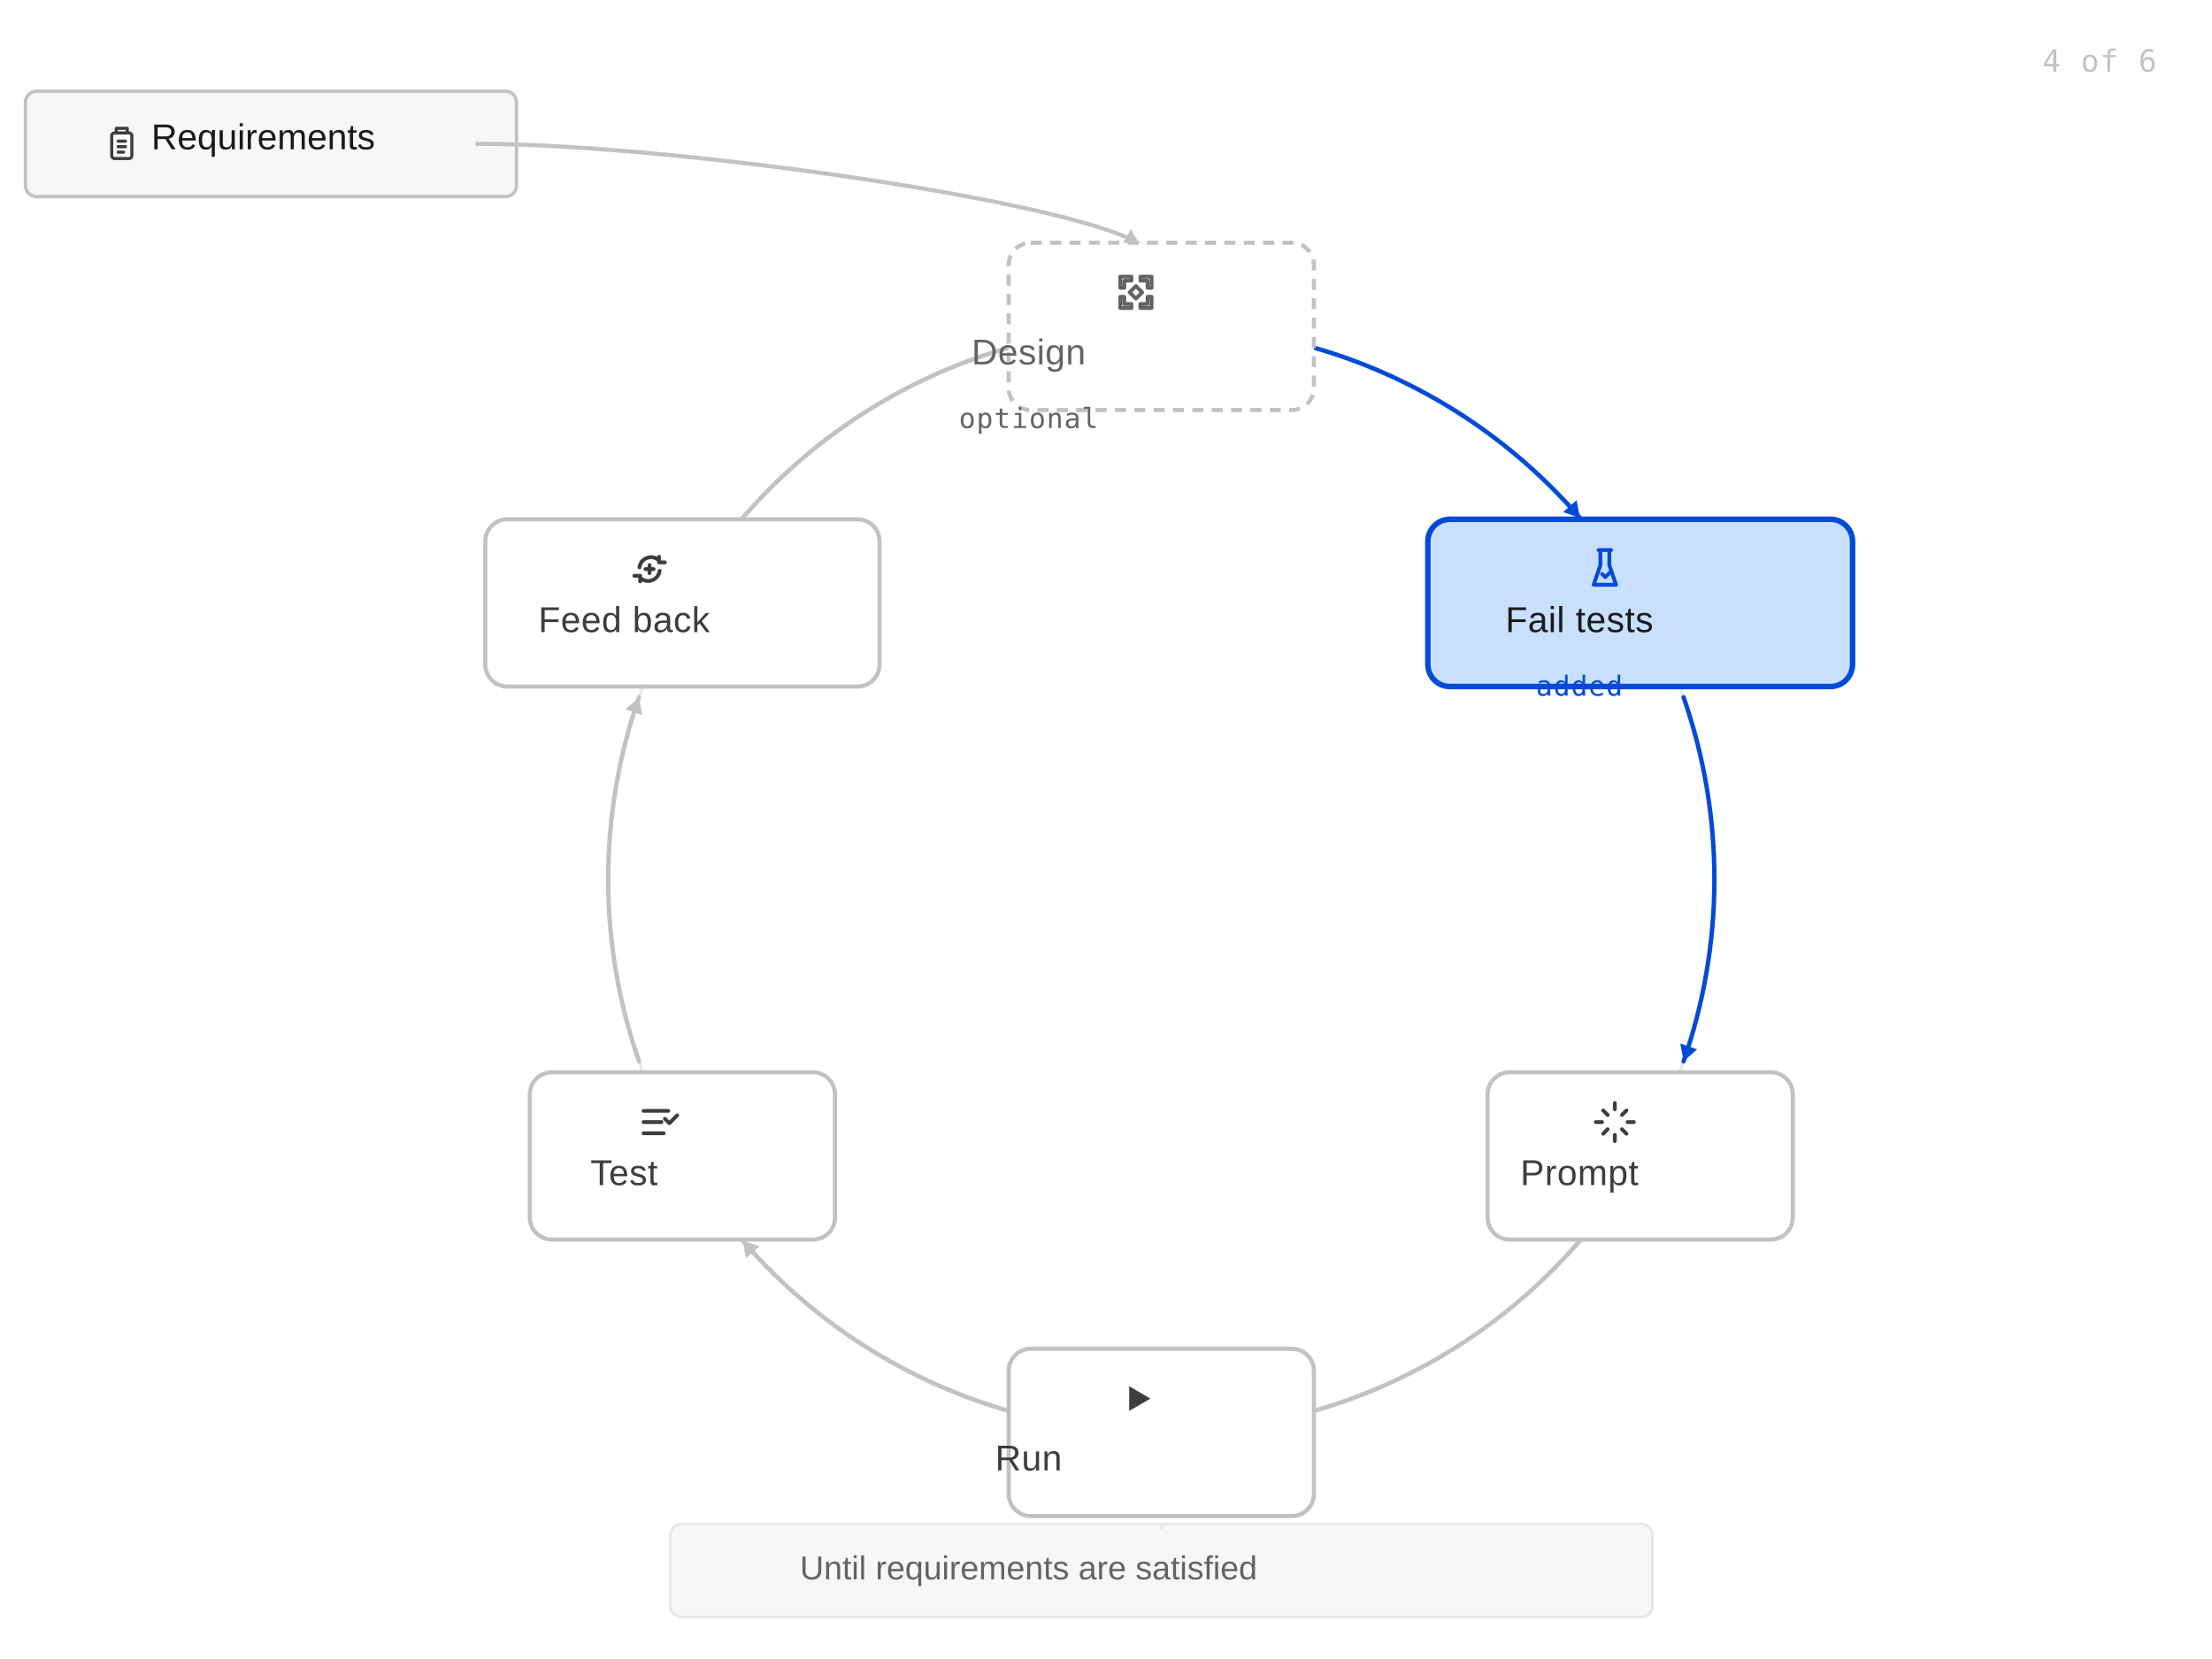
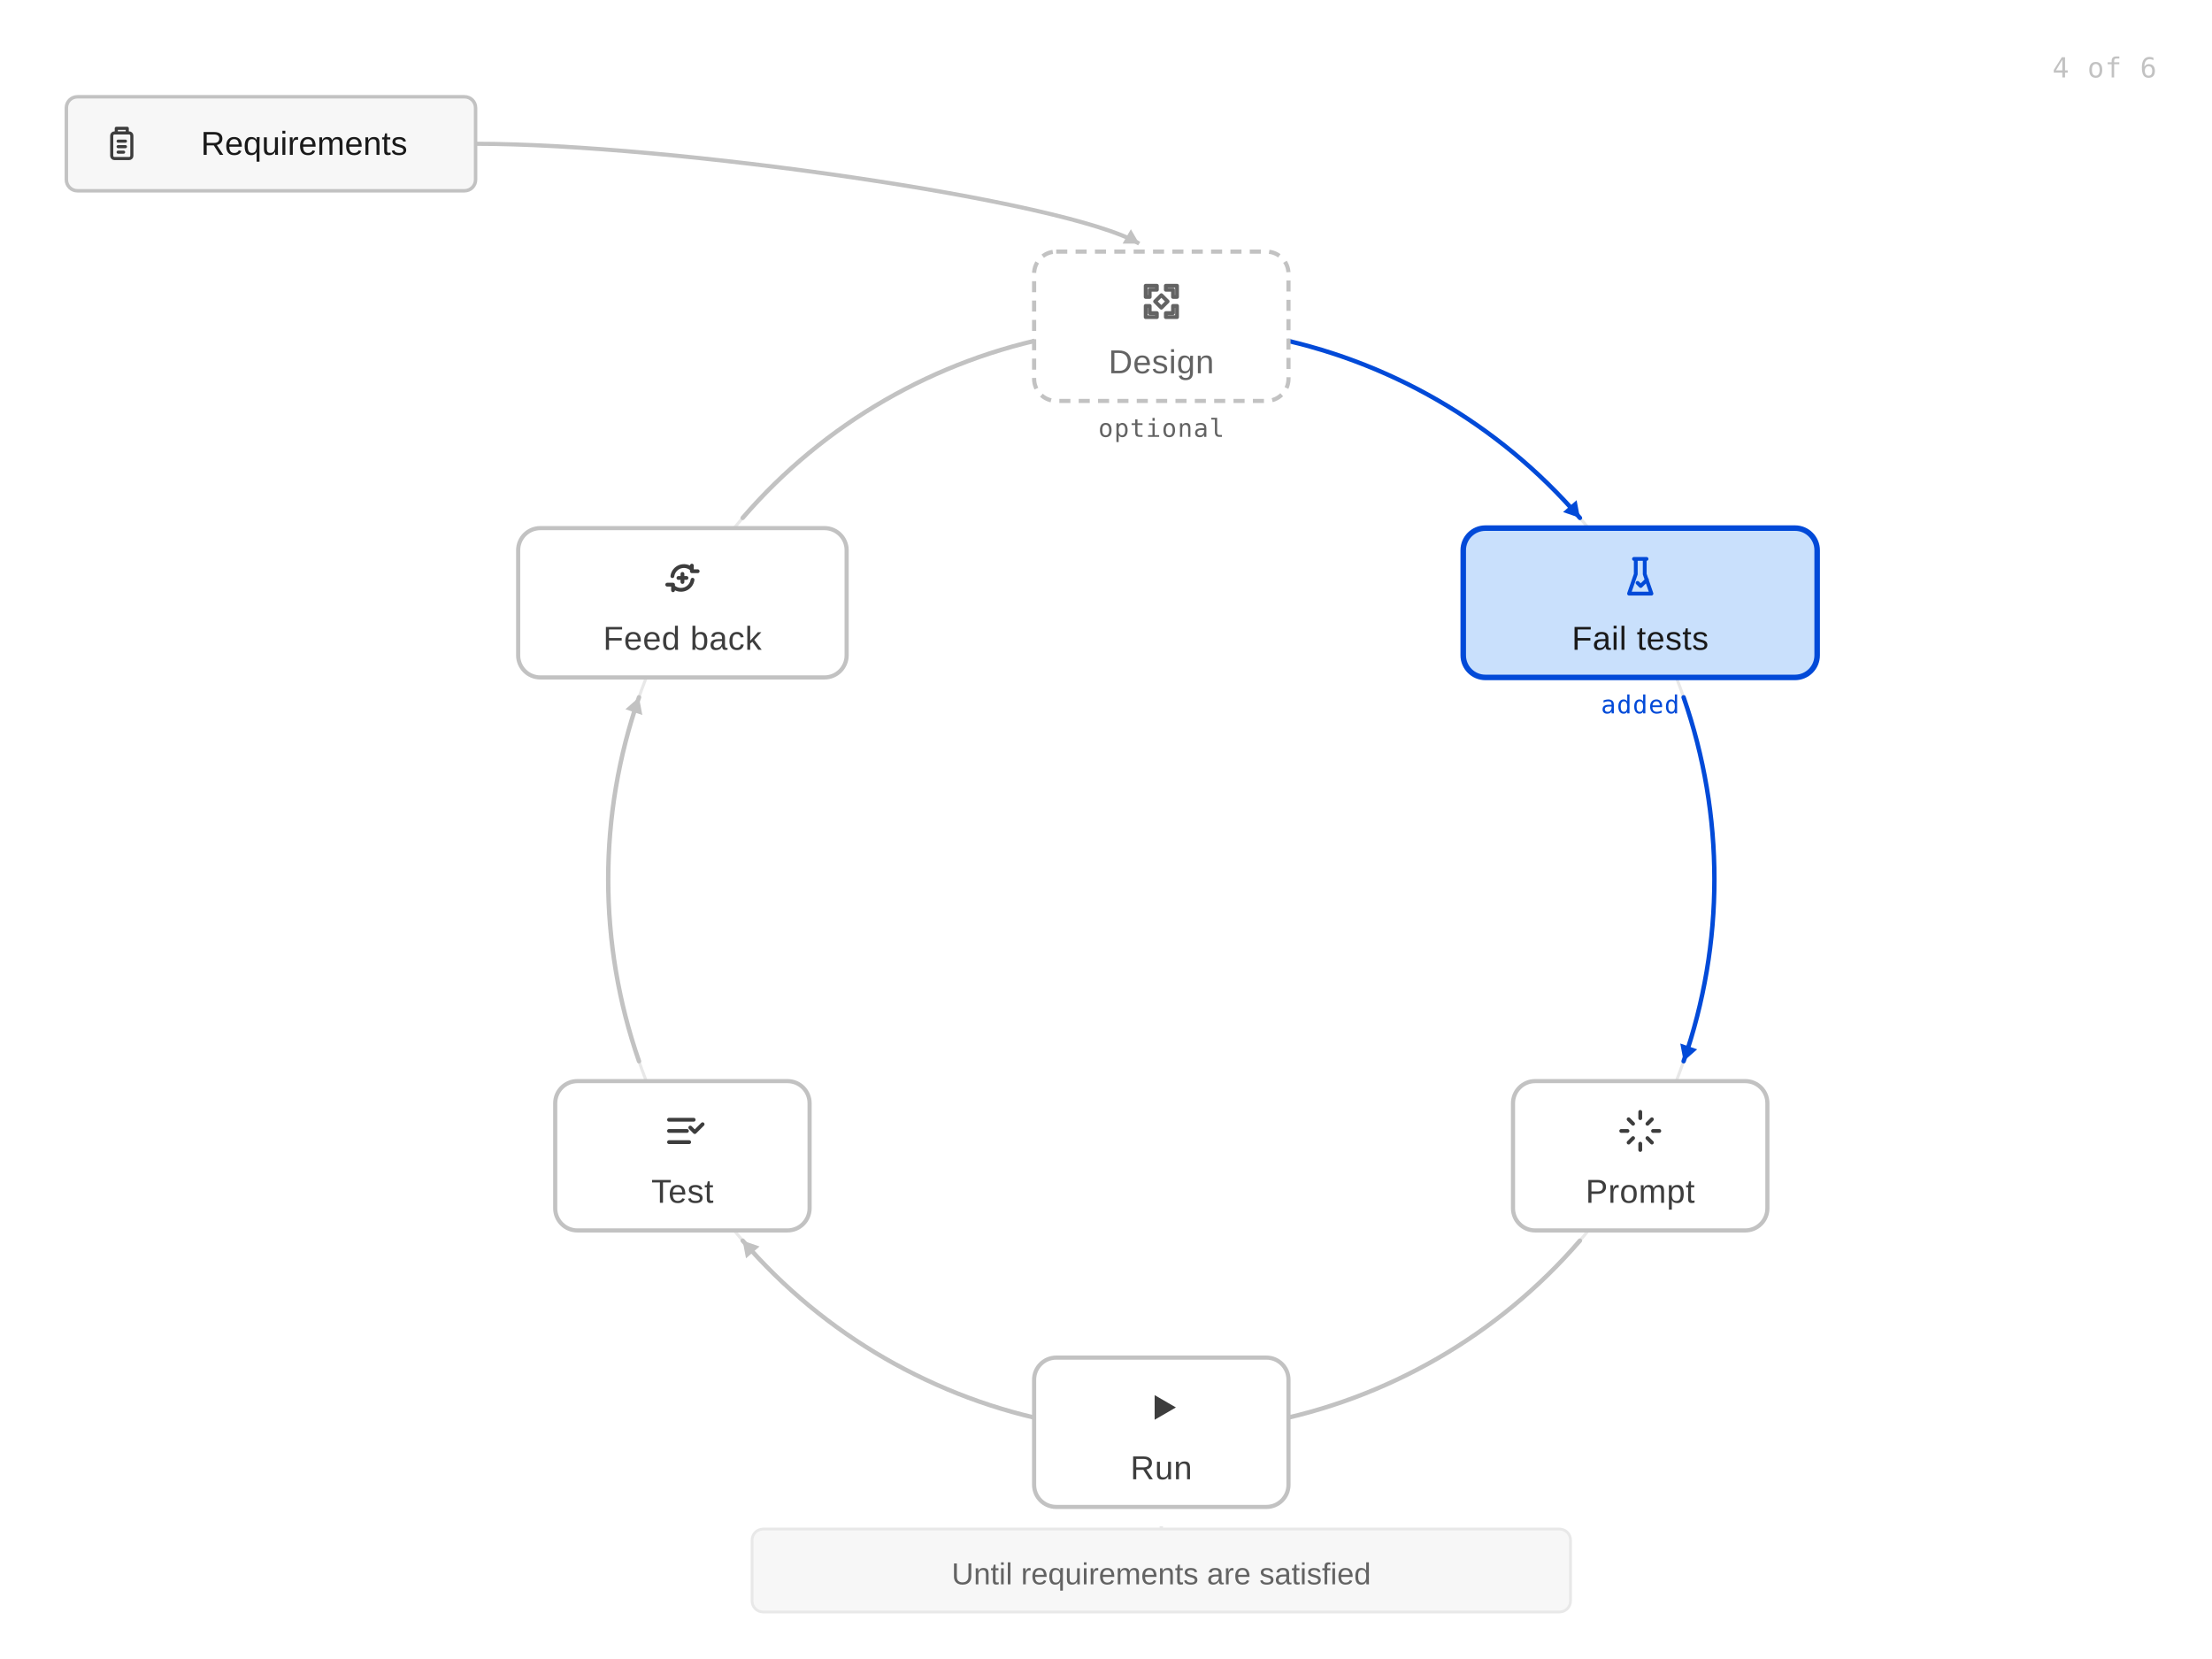
<svg xmlns="http://www.w3.org/2000/svg" viewBox="0 0 800 600" width="800" height="600" role="img" aria-label="Test Driven Feedback Loop">
  <rect width="800" height="600" fill="#ffffff" />
  <circle cx="420" cy="318" r="200" fill="none" stroke="#e8e8e8" stroke-width="1.1" />
  <path d="M457.5 121.5 A200 200 0 0 1 571.4 187.3" fill="none" stroke="#024ad8" stroke-width="1.6" stroke-linecap="round" />
  <path d="M571.4 187.3 L565.3 185.2 L570.2 180.9 Z" fill="#024ad8" />
  <path d="M608.9 252.2 A200 200 0 0 1 608.9 383.8" fill="none" stroke="#024ad8" stroke-width="1.6" stroke-linecap="round" />
  <path d="M608.9 383.8 L607.7 377.4 L613.8 379.5 Z" fill="#024ad8" />
  <path d="M571.4 448.7 A200 200 0 0 1 457.5 514.5" fill="none" stroke="#c2c2c2" stroke-width="1.6" stroke-linecap="round" />
  <path d="M457.5 514.5 L462.4 510.2 L463.6 516.6 Z" fill="#c2c2c2" />
  <path d="M382.5 514.5 A200 200 0 0 1 268.6 448.7" fill="none" stroke="#c2c2c2" stroke-width="1.6" stroke-linecap="round" />
  <path d="M268.6 448.7 L274.7 450.8 L269.8 455.1 Z" fill="#c2c2c2" />
  <path d="M231.1 383.8 A200 200 0 0 1 231.1 252.2" fill="none" stroke="#c2c2c2" stroke-width="1.6" stroke-linecap="round" />
  <path d="M231.1 252.2 L232.3 258.6 L226.2 256.5 Z" fill="#c2c2c2" />
  <path d="M268.6 187.3 A200 200 0 0 1 382.5 121.5" fill="none" stroke="#c2c2c2" stroke-width="1.6" stroke-linecap="round" />
  <path d="M382.5 121.5 L377.6 125.8 L376.4 119.4 Z" fill="#c2c2c2" />
-   <rect x="9.2" y="33.0" width="177.6" height="38.1" rx="4" ry="4" fill="#f7f7f7" stroke="#c2c2c2" stroke-width="1.25" />
+   <rect x="24" y="35" width="148" height="34" rx="4" ry="4" fill="#f7f7f7" stroke="#c2c2c2" stroke-width="1.25" />
  <g transform="translate(36.1 44.1) scale(0.662)" fill="none" stroke="#3d3d3d" stroke-width="1.7" stroke-linecap="round" stroke-linejoin="round">
    <path d="M9 3.5h6v2.5H9zM8 6h8a1.5 1.5 0 0 1 1.5 1.5v11A1.5 1.5 0 0 1 16 20H8a1.5 1.5 0 0 1-1.5-1.5v-11A1.5 1.5 0 0 1 8 6zM10 10.5h4M10 13.5h4M10 16.5h3" />
  </g>
-   <text x="95.2" y="54.0" text-anchor="middle" font-family="IBM Plex Sans, Helvetica Neue, Arial, sans-serif" font-size="13" font-weight="500" fill="#1a1a1a">Requirements</text>
+   <text x="110" y="56" text-anchor="middle" font-family="IBM Plex Sans, Helvetica Neue, Arial, sans-serif" font-size="12" font-weight="500" fill="#1a1a1a">Requirements</text>
  <path d="M172 52 C242 52, 385.5 72.4, 412.0 88.1" fill="none" stroke="#c2c2c2" stroke-width="1.5" />
  <path d="M412.0 88.1 L406.0 88.1 L409.0 82.9 Z" fill="#c2c2c2" />
-   <rect x="242.4" y="551.2" width="355.2" height="33.6" rx="4" fill="#f7f7f7" stroke="#e8e8e8" stroke-width="1" />
-   <text x="372.0" y="571.2" text-anchor="middle" font-family="IBM Plex Sans, Helvetica Neue, Arial, sans-serif" font-size="12" fill="#636363">Until requirements are satisfied</text>
+   <rect x="272" y="553" width="296" height="30" rx="4" fill="#f7f7f7" stroke="#e8e8e8" stroke-width="1" />
+   <text x="420" y="573" text-anchor="middle" font-family="IBM Plex Sans, Helvetica Neue, Arial, sans-serif" font-size="11" fill="#636363">Until requirements are satisfied</text>
  <path d="M420.0 552.0 L420 553" fill="none" stroke="#e8e8e8" stroke-width="1.2" stroke-dasharray="3 3" />
-   <rect x="364.8" y="87.8" width="110.4" height="60.5" rx="8" ry="8" fill="#ffffff" stroke="#c2c2c2" stroke-width="1.5" stroke-dasharray="4 3" />
-   <g transform="translate(401.1 96.0) scale(0.810)" fill="none" stroke="#636363" stroke-width="1.7" stroke-linecap="round" stroke-linejoin="round">
+   <rect x="374.0" y="91.0" width="92" height="54" rx="8" ry="8" fill="#ffffff" stroke="#c2c2c2" stroke-width="1.5" stroke-dasharray="4 3" />
+   <g transform="translate(410.3 99.3) scale(0.810)" fill="none" stroke="#636363" stroke-width="1.7" stroke-linecap="round" stroke-linejoin="round">
    <path d="M5 5h5v1.8H6.8V10H5V5zM14 5h5v5h-1.8V6.8H14V5zM5 14h1.8v3.2H10V19H5v-5zM17.2 14H19v5h-5v-1.8h3.2V14zM9.2 12l2.8-2.8L14.8 12 12 14.8z" />
  </g>
-   <text x="372.0" y="131.8" text-anchor="middle" font-family="IBM Plex Sans, Helvetica Neue, Arial, sans-serif" font-size="13" font-weight="500" letter-spacing="0.16" fill="#636363">Design</text>
-   <text x="372.0" y="154.8" text-anchor="middle" font-family="IBM Plex Mono, ui-monospace, Menlo, monospace" font-size="10" letter-spacing="0.32" fill="#636363">optional</text>
-   <rect x="516.4" y="187.8" width="153.6" height="60.5" rx="8" ry="8" fill="#c9e0fc" stroke="#024ad8" stroke-width="2.0" />
-   <g transform="translate(570.7 196.1) scale(0.810)" fill="none" stroke="#024ad8" stroke-width="1.7" stroke-linecap="round" stroke-linejoin="round">
+   <text x="420.0" y="135.0" text-anchor="middle" font-family="IBM Plex Sans, Helvetica Neue, Arial, sans-serif" font-size="12" font-weight="500" letter-spacing="0.16" fill="#636363">Design</text>
+   <text x="420.0" y="158.0" text-anchor="middle" font-family="IBM Plex Mono, ui-monospace, Menlo, monospace" font-size="9" letter-spacing="0.32" fill="#636363">optional</text>
+   <rect x="529.2" y="191.0" width="128.0" height="54" rx="8" ry="8" fill="#c9e0fc" stroke="#024ad8" stroke-width="2.0" />
+   <g transform="translate(583.5 199.3) scale(0.810)" fill="none" stroke="#024ad8" stroke-width="1.7" stroke-linecap="round" stroke-linejoin="round">
    <path d="M10 3.5v6.8L7 19h10l-3-8.7V3.5zM9.2 3.5h5.6M10.8 14.2l1.4 1.4 2.8-2.8" />
  </g>
-   <text x="571.2" y="228.6" text-anchor="middle" font-family="IBM Plex Sans, Helvetica Neue, Arial, sans-serif" font-size="13" font-weight="500" letter-spacing="0.16" fill="#1a1a1a">Fail tests</text>
-   <text x="571.2" y="251.6" text-anchor="middle" font-family="IBM Plex Mono, ui-monospace, Menlo, monospace" font-size="10" letter-spacing="0.32" fill="#024ad8">added</text>
-   <rect x="538.0" y="387.8" width="110.4" height="60.5" rx="8" ry="8" fill="#ffffff" stroke="#c2c2c2" stroke-width="1.5" />
-   <g transform="translate(574.3 396.1) scale(0.810)" fill="none" stroke="#3d3d3d" stroke-width="1.7" stroke-linecap="round" stroke-linejoin="round">
+   <text x="593.2" y="235.0" text-anchor="middle" font-family="IBM Plex Sans, Helvetica Neue, Arial, sans-serif" font-size="12" font-weight="500" letter-spacing="0.16" fill="#1a1a1a">Fail tests</text>
+   <text x="593.2" y="258.0" text-anchor="middle" font-family="IBM Plex Mono, ui-monospace, Menlo, monospace" font-size="9" letter-spacing="0.32" fill="#024ad8">added</text>
+   <rect x="547.2" y="391.0" width="92" height="54" rx="8" ry="8" fill="#ffffff" stroke="#c2c2c2" stroke-width="1.5" />
+   <g transform="translate(583.5 399.3) scale(0.810)" fill="none" stroke="#3d3d3d" stroke-width="1.7" stroke-linecap="round" stroke-linejoin="round">
    <path d="M12 3.5v2.8M12 17.7v2.8M3.5 12h2.8M17.7 12h2.8M6.8 6.8l2 2M15.2 15.2l2 2M17.2 6.8l-2 2M8.8 15.2l-2 2" />
  </g>
-   <text x="571.2" y="428.6" text-anchor="middle" font-family="IBM Plex Sans, Helvetica Neue, Arial, sans-serif" font-size="13" font-weight="500" letter-spacing="0.16" fill="#3d3d3d">Prompt</text>
-   <rect x="364.8" y="487.8" width="110.4" height="60.5" rx="8" ry="8" fill="#ffffff" stroke="#c2c2c2" stroke-width="1.5" />
-   <g transform="translate(401.1 496.1) scale(0.810)">
+   <text x="593.2" y="435.0" text-anchor="middle" font-family="IBM Plex Sans, Helvetica Neue, Arial, sans-serif" font-size="12" font-weight="500" letter-spacing="0.16" fill="#3d3d3d">Prompt</text>
+   <rect x="374.0" y="491.0" width="92" height="54" rx="8" ry="8" fill="#ffffff" stroke="#c2c2c2" stroke-width="1.5" />
+   <g transform="translate(410.3 499.3) scale(0.810)">
    <path d="M9 6.5l9.5 5.5L9 17.5z" fill="#3d3d3d" stroke="none" />
  </g>
-   <text x="372.0" y="531.8" text-anchor="middle" font-family="IBM Plex Sans, Helvetica Neue, Arial, sans-serif" font-size="13" font-weight="500" letter-spacing="0.16" fill="#3d3d3d">Run</text>
-   <rect x="191.6" y="387.8" width="110.4" height="60.5" rx="8" ry="8" fill="#ffffff" stroke="#c2c2c2" stroke-width="1.5" />
-   <g transform="translate(227.9 396.1) scale(0.810)" fill="none" stroke="#3d3d3d" stroke-width="1.7" stroke-linecap="round" stroke-linejoin="round">
+   <text x="420.0" y="535.0" text-anchor="middle" font-family="IBM Plex Sans, Helvetica Neue, Arial, sans-serif" font-size="12" font-weight="500" letter-spacing="0.16" fill="#3d3d3d">Run</text>
+   <rect x="200.8" y="391.0" width="92" height="54" rx="8" ry="8" fill="#ffffff" stroke="#c2c2c2" stroke-width="1.5" />
+   <g transform="translate(237.1 399.3) scale(0.810)" fill="none" stroke="#3d3d3d" stroke-width="1.7" stroke-linecap="round" stroke-linejoin="round">
    <path d="M6 7h11M6 12h8M6 17h9M15.5 10.5l2 2 3.5-3.5" />
  </g>
-   <text x="225.7" y="428.6" text-anchor="middle" font-family="IBM Plex Sans, Helvetica Neue, Arial, sans-serif" font-size="13" font-weight="500" letter-spacing="0.16" fill="#3d3d3d">Test</text>
-   <rect x="175.5" y="187.8" width="142.6" height="60.5" rx="8" ry="8" fill="#ffffff" stroke="#c2c2c2" stroke-width="1.5" />
-   <g transform="translate(225.2 196.1) scale(0.810)" fill="none" stroke="#3d3d3d" stroke-width="1.7" stroke-linecap="round" stroke-linejoin="round">
+   <text x="246.8" y="435.0" text-anchor="middle" font-family="IBM Plex Sans, Helvetica Neue, Arial, sans-serif" font-size="12" font-weight="500" letter-spacing="0.16" fill="#3d3d3d">Test</text>
+   <rect x="187.4" y="191.0" width="118.8" height="54" rx="8" ry="8" fill="#ffffff" stroke="#c2c2c2" stroke-width="1.5" />
+   <g transform="translate(237.1 199.3) scale(0.810)" fill="none" stroke="#3d3d3d" stroke-width="1.7" stroke-linecap="round" stroke-linejoin="round">
    <path d="M7.5 11.2a5.2 5.2 0 0 1 8.6-3.2M16.2 6.5V9h2.6M16.5 12.8a5.2 5.2 0 0 1-8.6 3.2M7.8 17.5V15H5.2M12 10.2v3.6M10.2 12h3.6" />
  </g>
-   <text x="225.7" y="228.6" text-anchor="middle" font-family="IBM Plex Sans, Helvetica Neue, Arial, sans-serif" font-size="13" font-weight="500" letter-spacing="0.16" fill="#3d3d3d">Feed back</text>
-   <text x="780" y="25.9" text-anchor="end" font-family="IBM Plex Mono, ui-monospace, Menlo, monospace" font-size="11" letter-spacing="0.32" fill="#c2c2c2">4 of 6</text>
+   <text x="246.8" y="235.0" text-anchor="middle" font-family="IBM Plex Sans, Helvetica Neue, Arial, sans-serif" font-size="12" font-weight="500" letter-spacing="0.16" fill="#3d3d3d">Feed back</text>
+   <text x="780" y="28" text-anchor="end" font-family="IBM Plex Mono, ui-monospace, Menlo, monospace" font-size="10" letter-spacing="0.32" fill="#c2c2c2">4 of 6</text>
</svg>
